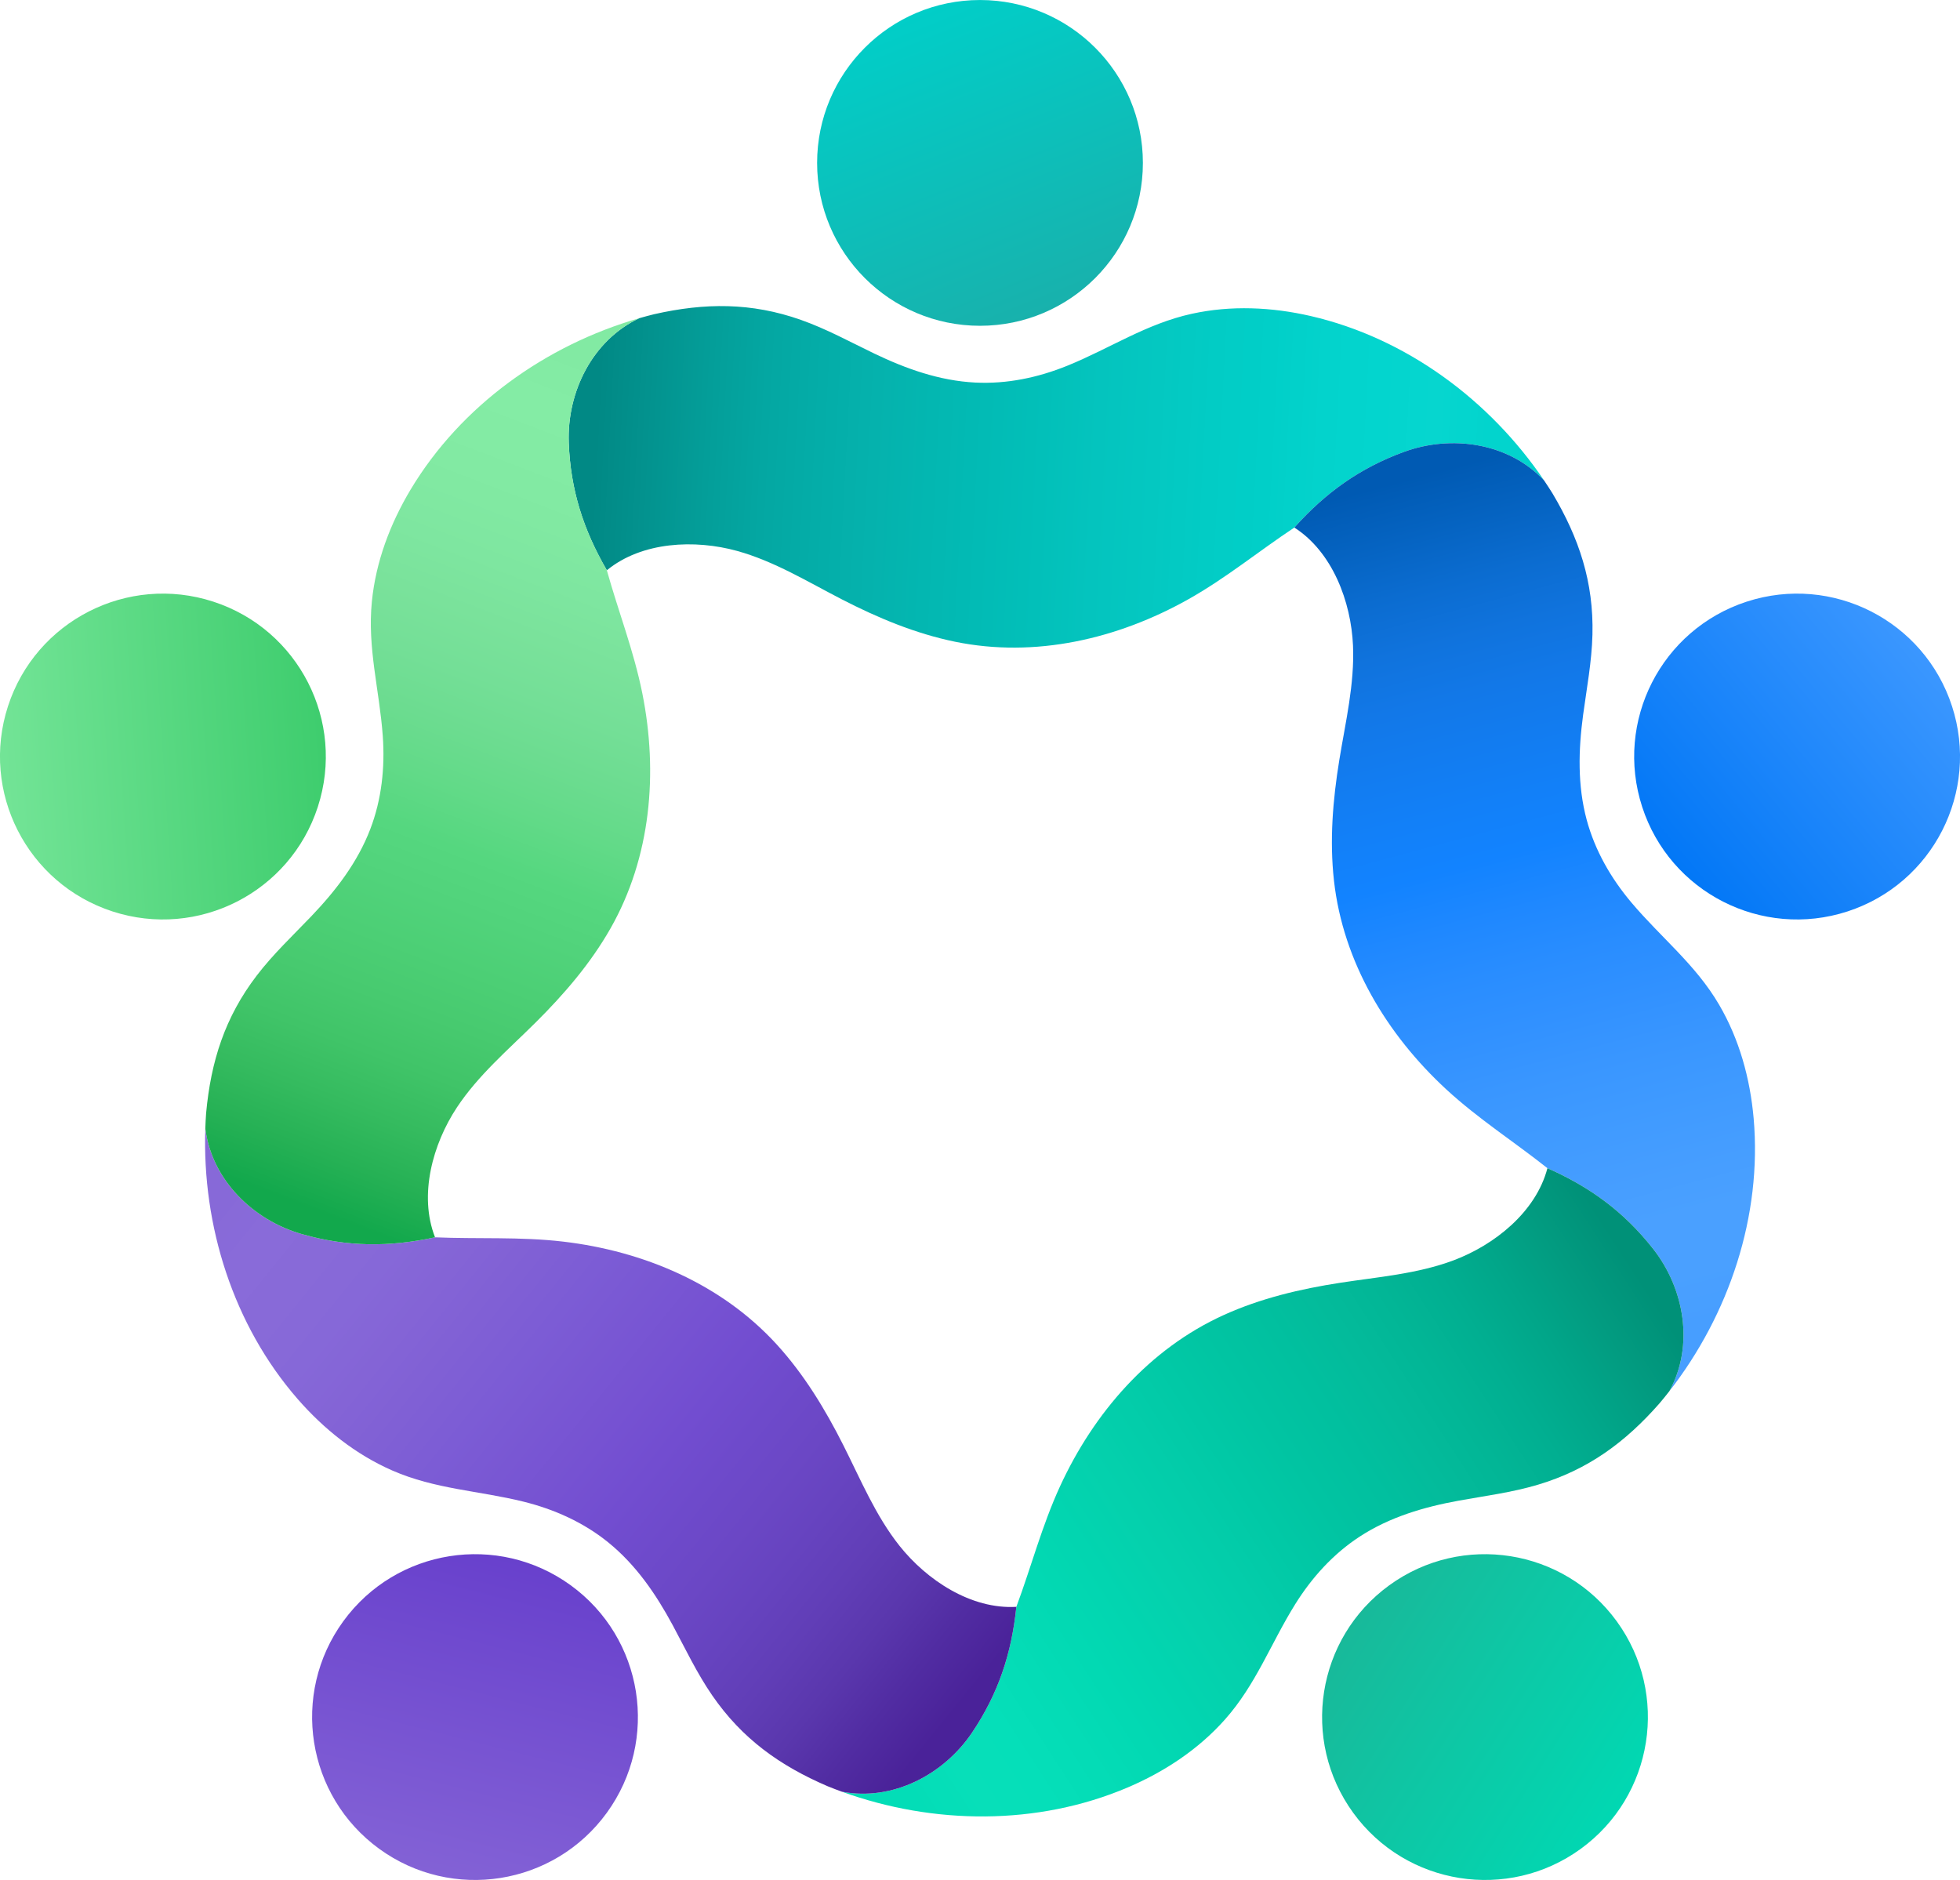
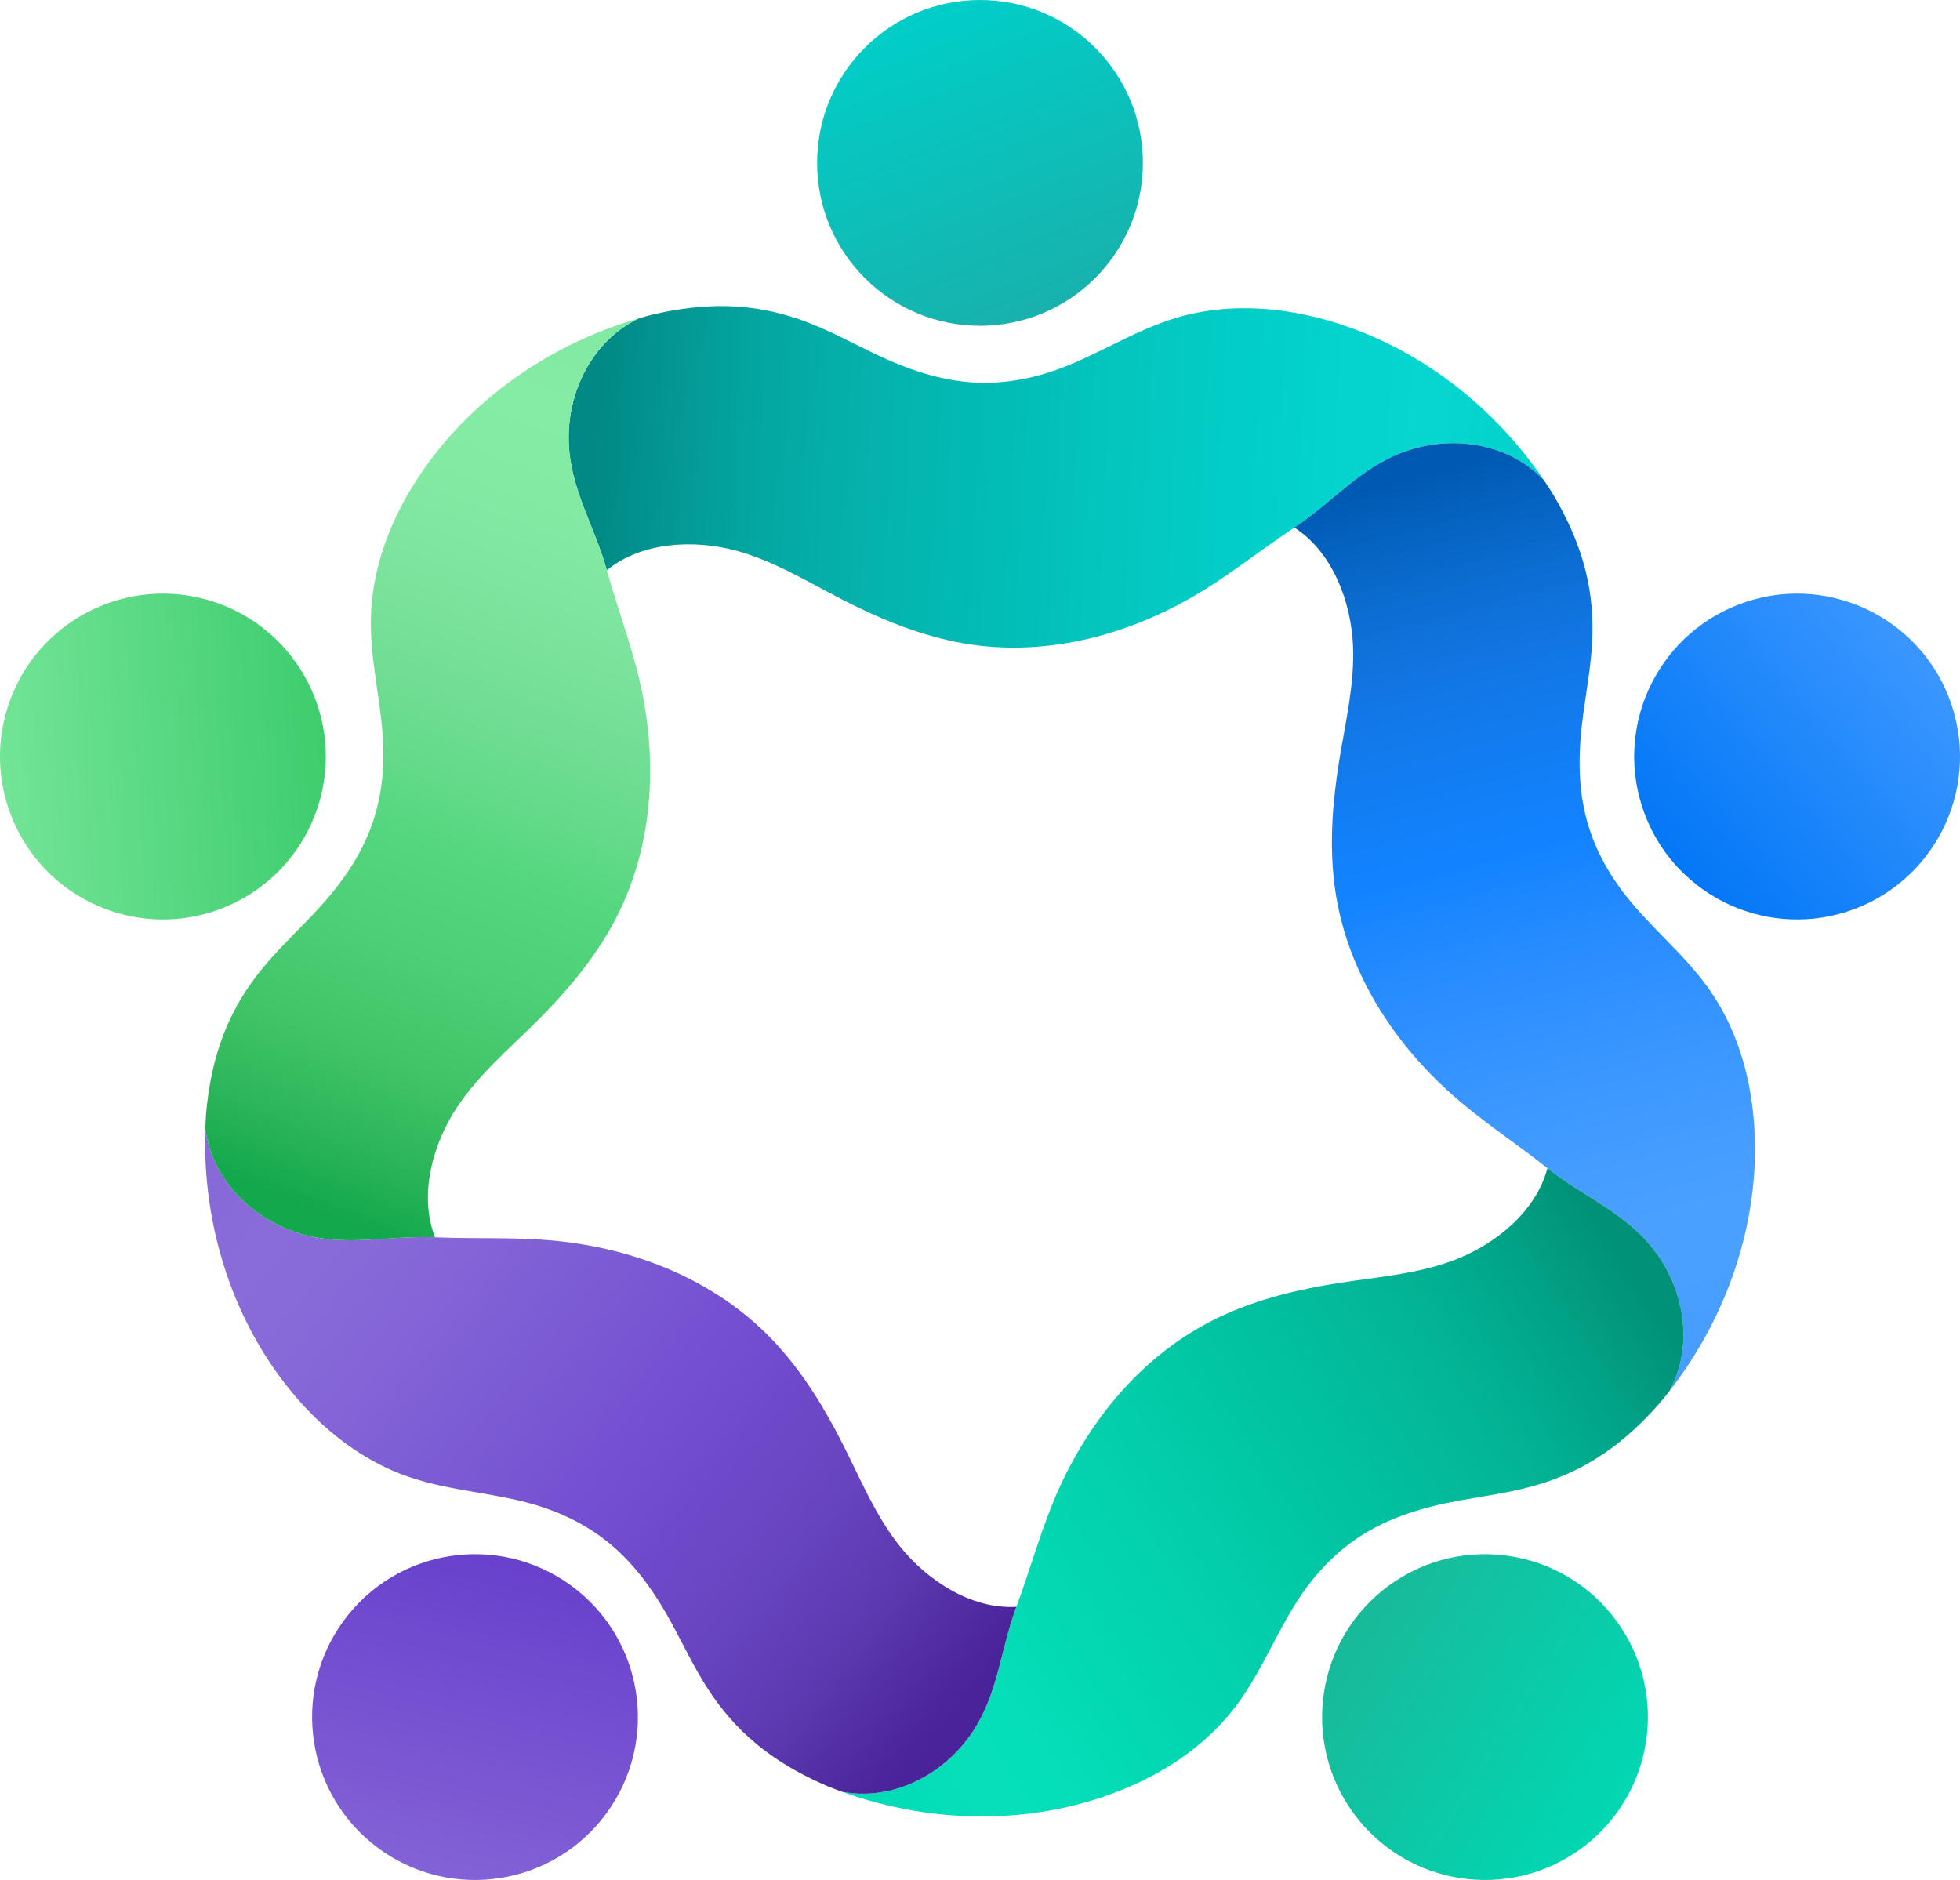
<svg xmlns="http://www.w3.org/2000/svg" viewBox="21.64 15 705.72 676.92" width="705.72" height="676.92" role="img" aria-label="Balsm - five identical ribbons joined in a symmetric ring">
  <defs>
-     <path id="ribbon" d="M251.822 129.569C234.907 137.543 225.750 156.190 226.430 174.439C227.058 191.333 231.657 205.717 240.141 220.338C252.798 209.967 271.892 209.180 287.050 213.373C300.470 217.096 312.460 224.481 324.756 230.808C337.680 237.458 351.179 243.121 365.484 246.059C394.382 251.996 424.070 245.067 449.488 230.795C463.109 223.139 474.772 213.522 487.682 204.952C498.965 192.365 511.224 183.546 527.097 177.728C544.243 171.443 564.806 174.389 577.618 188.012C557.997 158.993 527.880 136.693 493.532 128.783C479.520 125.567 464.883 124.887 450.776 127.980C434.356 131.571 421.268 140.460 406.004 146.658C395.451 150.950 384.177 153.329 372.750 152.747C359.914 152.087 347.877 147.802 336.387 142.279C327.659 138.072 319.135 133.396 309.972 130.166C292.146 123.879 275.435 123.998 257.162 128.139C255.374 128.582 253.594 129.059 251.822 129.569Z" />
+     <path id="ribbon" d="M251.822 129.569C234.907 137.543 225.750 156.190 226.430 174.439C227.058 191.333 235.603 204.058 240.141 220.338C252.798 209.967 271.892 209.180 287.050 213.373C300.470 217.096 312.460 224.481 324.756 230.808C337.680 237.458 351.179 243.121 365.484 246.059C394.382 251.996 424.070 245.067 449.488 230.795C463.109 223.139 474.772 213.522 487.682 204.952C501.763 195.605 511.224 183.546 527.097 177.728C544.243 171.443 564.806 174.389 577.618 188.012C557.997 158.993 527.880 136.693 493.532 128.783C479.520 125.567 464.883 124.887 450.776 127.980C434.356 131.571 421.268 140.460 406.004 146.658C395.451 150.950 384.177 153.329 372.750 152.747C359.914 152.087 347.877 147.802 336.387 142.279C327.659 138.072 319.135 133.396 309.972 130.166C292.146 123.879 275.435 123.998 257.162 128.139C255.374 128.582 253.594 129.059 251.822 129.569Z" />
    <circle id="head" cx="374.5" cy="73.655" r="58.65" />
    <linearGradient id="ribbon-axis" gradientUnits="userSpaceOnUse" x1="236.232" y1="170.556" x2="557.445" y2="187.401" />
    <linearGradient id="gradient-aqua" href="#ribbon-axis">
      <stop offset="0" stop-color="#018985" />
      <stop offset="0.062" stop-color="#03938F" />
      <stop offset="0.125" stop-color="#049E99" />
      <stop offset="0.188" stop-color="#04A7A2" />
      <stop offset="0.25" stop-color="#04ADA8" />
      <stop offset="0.312" stop-color="#05B2AD" />
      <stop offset="0.375" stop-color="#03B7B1" />
      <stop offset="0.435" stop-color="#02BBB5" />
      <stop offset="0.5" stop-color="#02C0B9" />
      <stop offset="0.562" stop-color="#04C4BE" />
      <stop offset="0.625" stop-color="#04C8C1" />
      <stop offset="0.688" stop-color="#02CCC5" />
      <stop offset="0.75" stop-color="#01CFC8" />
      <stop offset="0.812" stop-color="#03D3CC" />
      <stop offset="0.875" stop-color="#03D5CE" />
      <stop offset="0.938" stop-color="#06D6CF" />
      <stop offset="1" stop-color="#02D4CD" />
    </linearGradient>
    <linearGradient id="gradient-blue" href="#ribbon-axis">
      <stop offset="0" stop-color="#005AB3" />
      <stop offset="0.062" stop-color="#0563C1" />
      <stop offset="0.125" stop-color="#0B6CD0" />
      <stop offset="0.188" stop-color="#1073DD" />
      <stop offset="0.25" stop-color="#1278E8" />
      <stop offset="0.312" stop-color="#127CF0" />
      <stop offset="0.375" stop-color="#1280F8" />
      <stop offset="0.435" stop-color="#1283FF" />
      <stop offset="0.5" stop-color="#1F88FF" />
      <stop offset="0.562" stop-color="#298DFF" />
      <stop offset="0.625" stop-color="#3191FF" />
      <stop offset="0.688" stop-color="#3996FF" />
      <stop offset="0.75" stop-color="#3F9AFF" />
      <stop offset="0.812" stop-color="#459DFF" />
      <stop offset="0.875" stop-color="#4AA0FF" />
      <stop offset="0.938" stop-color="#4AA0FF" />
      <stop offset="1" stop-color="#479EFF" />
    </linearGradient>
    <linearGradient id="gradient-emerald" href="#ribbon-axis">
      <stop offset="0" stop-color="#009178" />
      <stop offset="0.062" stop-color="#029B80" />
      <stop offset="0.125" stop-color="#01A689" />
      <stop offset="0.188" stop-color="#01AF91" />
      <stop offset="0.25" stop-color="#02B696" />
      <stop offset="0.312" stop-color="#03BB9B" />
      <stop offset="0.375" stop-color="#01C09F" />
      <stop offset="0.435" stop-color="#01C4A2" />
      <stop offset="0.5" stop-color="#01C9A6" />
      <stop offset="0.562" stop-color="#03CDAA" />
      <stop offset="0.625" stop-color="#04D1AD" />
      <stop offset="0.688" stop-color="#02D5B0" />
      <stop offset="0.75" stop-color="#02D9B3" />
      <stop offset="0.812" stop-color="#04DCB6" />
      <stop offset="0.875" stop-color="#05DFB9" />
      <stop offset="0.938" stop-color="#07DFB9" />
      <stop offset="1" stop-color="#03DDB7" />
    </linearGradient>
    <linearGradient id="gradient-violet" href="#ribbon-axis">
      <stop offset="0" stop-color="#4A2299" />
      <stop offset="0.062" stop-color="#512CA2" />
      <stop offset="0.125" stop-color="#5A37AD" />
      <stop offset="0.188" stop-color="#613EB7" />
      <stop offset="0.25" stop-color="#6643BF" />
      <stop offset="0.312" stop-color="#6B47C5" />
      <stop offset="0.375" stop-color="#6E4ACB" />
      <stop offset="0.435" stop-color="#724DD0" />
      <stop offset="0.5" stop-color="#7652D2" />
      <stop offset="0.562" stop-color="#7957D3" />
      <stop offset="0.625" stop-color="#7C5CD5" />
      <stop offset="0.688" stop-color="#8060D5" />
      <stop offset="0.75" stop-color="#8464D6" />
      <stop offset="0.812" stop-color="#8668D8" />
      <stop offset="0.875" stop-color="#886AD8" />
      <stop offset="0.938" stop-color="#896BD9" />
      <stop offset="1" stop-color="#8769D8" />
    </linearGradient>
    <linearGradient id="gradient-mint" href="#ribbon-axis">
      <stop offset="0" stop-color="#12A84C" />
      <stop offset="0.062" stop-color="#26B155" />
      <stop offset="0.125" stop-color="#35BB5F" />
      <stop offset="0.188" stop-color="#40C468" />
      <stop offset="0.25" stop-color="#47CA6F" />
      <stop offset="0.312" stop-color="#4CCF75" />
      <stop offset="0.375" stop-color="#51D37B" />
      <stop offset="0.435" stop-color="#55D77F" />
      <stop offset="0.5" stop-color="#62DA88" />
      <stop offset="0.562" stop-color="#6CDC90" />
      <stop offset="0.625" stop-color="#74DF97" />
      <stop offset="0.688" stop-color="#7AE29B" />
      <stop offset="0.75" stop-color="#7EE6A0" />
      <stop offset="0.812" stop-color="#81E9A2" />
      <stop offset="0.875" stop-color="#83EBA4" />
      <stop offset="0.938" stop-color="#84ECA5" />
      <stop offset="1" stop-color="#82EAA3" />
    </linearGradient>
    <linearGradient id="head-axis" gradientUnits="userSpaceOnUse" x1="351.006" y1="15.035" x2="397.934" y2="132.355" />
    <linearGradient id="head-aqua" href="#head-axis">
      <stop offset="0" stop-color="#00CFC9" />
      <stop offset="1" stop-color="#19B0AB" />
    </linearGradient>
    <linearGradient id="head-blue" href="#head-axis">
      <stop offset="0" stop-color="#3D98FF" />
      <stop offset="1" stop-color="#0076F6" />
    </linearGradient>
    <linearGradient id="head-emerald" href="#head-axis">
      <stop offset="0" stop-color="#00D9B3" />
      <stop offset="1" stop-color="#19B899" />
    </linearGradient>
    <linearGradient id="head-violet" href="#head-axis">
      <stop offset="0" stop-color="#8463D6" />
      <stop offset="1" stop-color="#673FCC" />
    </linearGradient>
    <linearGradient id="head-mint" href="#head-axis">
      <stop offset="0" stop-color="#75E598" />
      <stop offset="1" stop-color="#3CCC6C" />
    </linearGradient>
  </defs>
  <g id="ring">
    <use href="#ribbon" fill="url(#gradient-aqua)" />
    <use href="#ribbon" transform="rotate(72 374.5 383)" fill="url(#gradient-blue)" />
    <use href="#ribbon" transform="rotate(144 374.5 383)" fill="url(#gradient-emerald)" />
    <use href="#ribbon" transform="rotate(216 374.5 383)" fill="url(#gradient-violet)" />
    <use href="#ribbon" transform="rotate(288 374.5 383)" fill="url(#gradient-mint)" />
  </g>
  <g id="heads">
    <use href="#head" fill="url(#head-aqua)" />
    <use href="#head" transform="rotate(72 374.5 383)" fill="url(#head-blue)" />
    <use href="#head" transform="rotate(144 374.5 383)" fill="url(#head-emerald)" />
    <use href="#head" transform="rotate(216 374.5 383)" fill="url(#head-violet)" />
    <use href="#head" transform="rotate(288 374.5 383)" fill="url(#head-mint)" />
  </g>
</svg>
